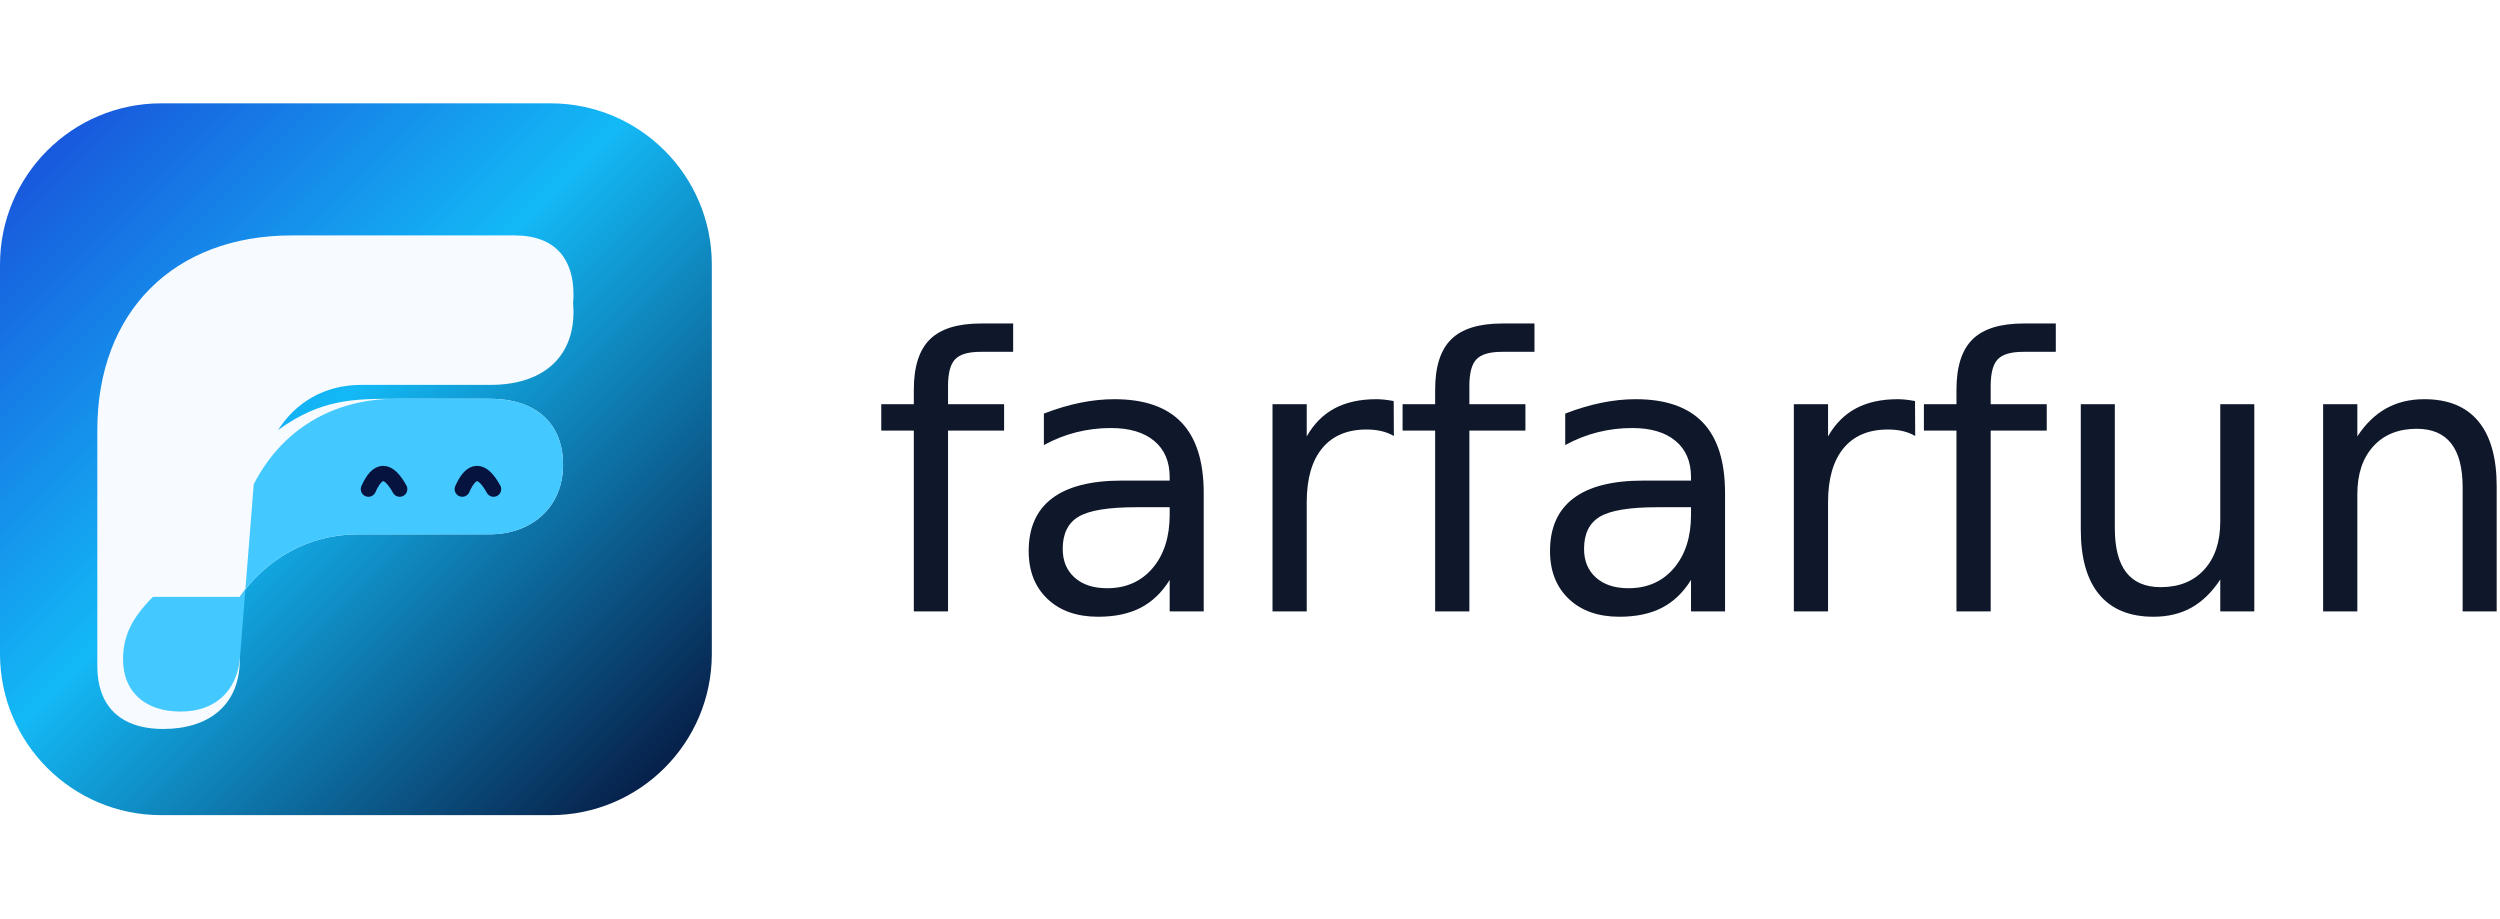
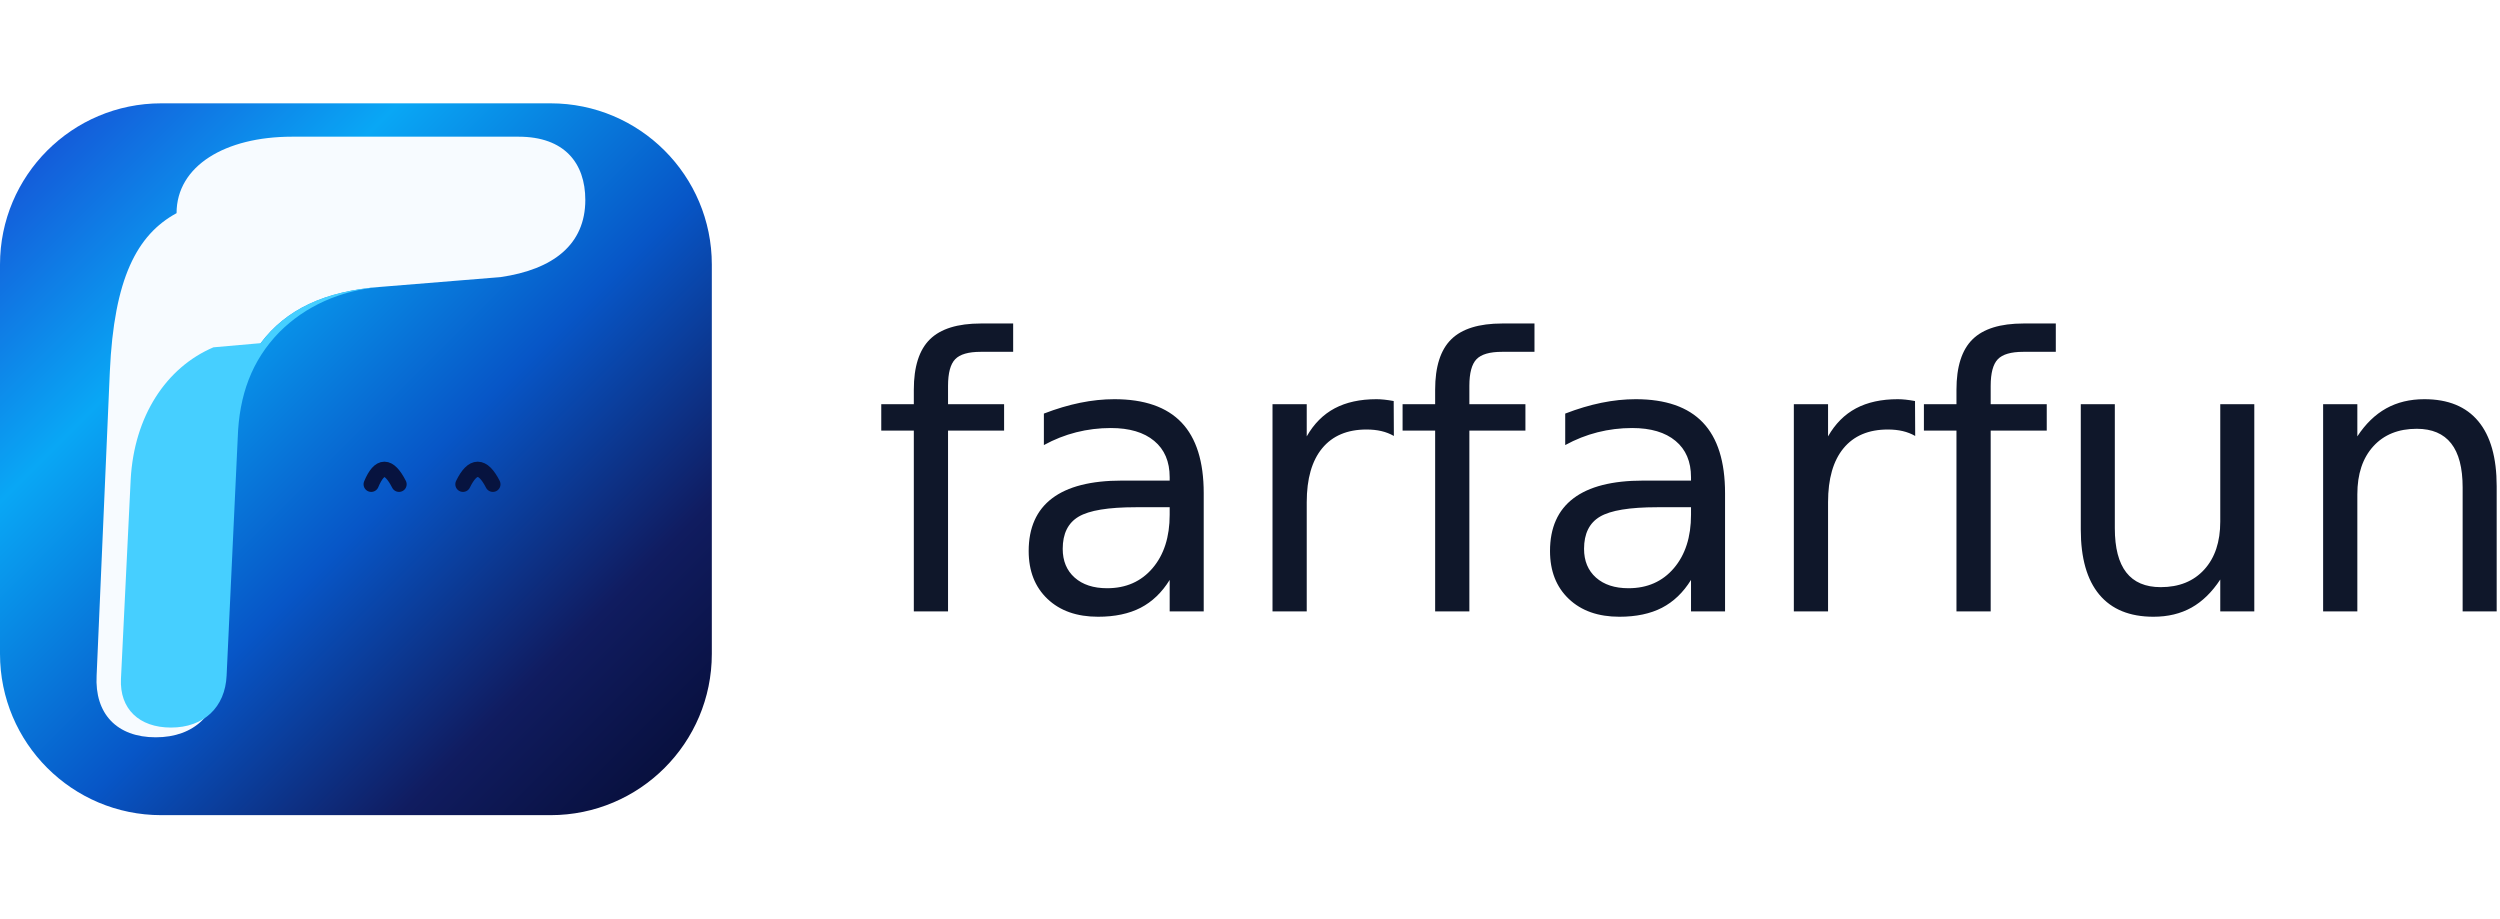
<svg xmlns="http://www.w3.org/2000/svg" viewBox="0 0 871 320" width="871" height="320" role="img" aria-label="farfarfun">
  <defs>
    <linearGradient id="g" x1="0" y1="0" x2="1024" y2="1024" gradientUnits="userSpaceOnUse">
      <stop offset="0" stop-color="#1855E8" />
      <stop offset="1" stop-color="#19C6F4" />
    </linearGradient>
    <linearGradient id="bg" x1="0" y1="0" x2="1" y2="1">
-       <stop offset="0" stop-color="#1948D8" />
-       <stop offset=".45" stop-color="#13B9F6" />
-       <stop offset="1" stop-color="#050B32" />
+       <stop offset="0" stop-color="#1745D1" />
+       <stop offset=".28" stop-color="#09A7F5" />
+       <stop offset=".55" stop-color="#0756C7" />
+       <stop offset=".78" stop-color="#101C60" />
+       <stop offset="1" stop-color="#050B30" />
    </linearGradient>
  </defs>
  <g transform="translate(0,36) scale(.2421875)">
-     <rect x="0" y="0" width="1024" height="1024" rx="232" fill="url(#bg)" />
-     <path fill="#F7FBFF" d="M 300 800 L 300 470 C 300 315 398 220 555 220 H 740 C 800 220 825 253 825 300 C 825 368 778 405 706 405 H 520 C 466 405 425 431 400 470 C 462 425 510 425 570 425 H 704 C 773 425 810 462 810 520 C 810 580 766 620 704 620 H 515 C 442 620 382 657 345 710 L 345 800 C 345 866 300 900 235 900 C 170 900 140 864 140 810 L 140 470 C 140 300 250 190 420 190 H 740 C 800 190 825 225 825 275 C 825 340 780 375 710 375 H 520 C 420 375 350 430 345 520 L 345 800 Z" />
-     <path fill="#43C9FF" d="M 345 710 C 382 657 442 620 515 620 H 704 C 766 620 810 580 810 520 C 810 462 773 425 704 425 H 570 C 478 425 405 470 365 548 L 345 800 C 340 846 309 875 260 875 C 208 875 177 846 177 800 C 177 766 190 740 220 710 Z" />
-     <path fill="none" stroke="#07133F" stroke-width="22" stroke-linecap="round" d="M 530 555 Q 550 510 575 555 M 665 555 Q 685 510 710 555" />
+     <rect width="1024" height="1024" rx="232" fill="url(#bg)" />
+     <path fill="#F7FBFF" d="M 254 158 C 254 90 324 48 420 48 H 746 C 812 48 842 86 842 139 C 842 203 796 239 720 250 L 548 264 C 467 270 411 297 375 345 C 346 384 336 432 334 493 L 317 823 C 314 878 280 912 224 912 C 168 912 136 878 139 823 L 158 386 C 164 252 197 189 254 158 Z" />
+     <path fill="#46CFFF" d="M 375 345 C 412 296 467 270 548 264 L 720 250 C 796 239 842 203 842 139 C 842 203 796 239 720 250 L 548 264 C 489 269 439 292 402 329 C 362 370 344 420 342 481 L 326 823 C 324 869 293 898 246 898 C 200 898 172 871 174 828 L 188 541 C 193 450 239 380 307 351 Z" />
+     <path fill="none" stroke="#07133F" stroke-width="22" stroke-linecap="round" d="M 534 548 Q 552 505 574 548 M 666 548 Q 687 505 709 548" />
  </g>
  <text x="304" y="213" font-family="'Noto Sans SC','Source Sans 3','DejaVu Sans',sans-serif" font-size="132" font-weight="500" fill="#0F172A">farfarfun</text>
</svg>
